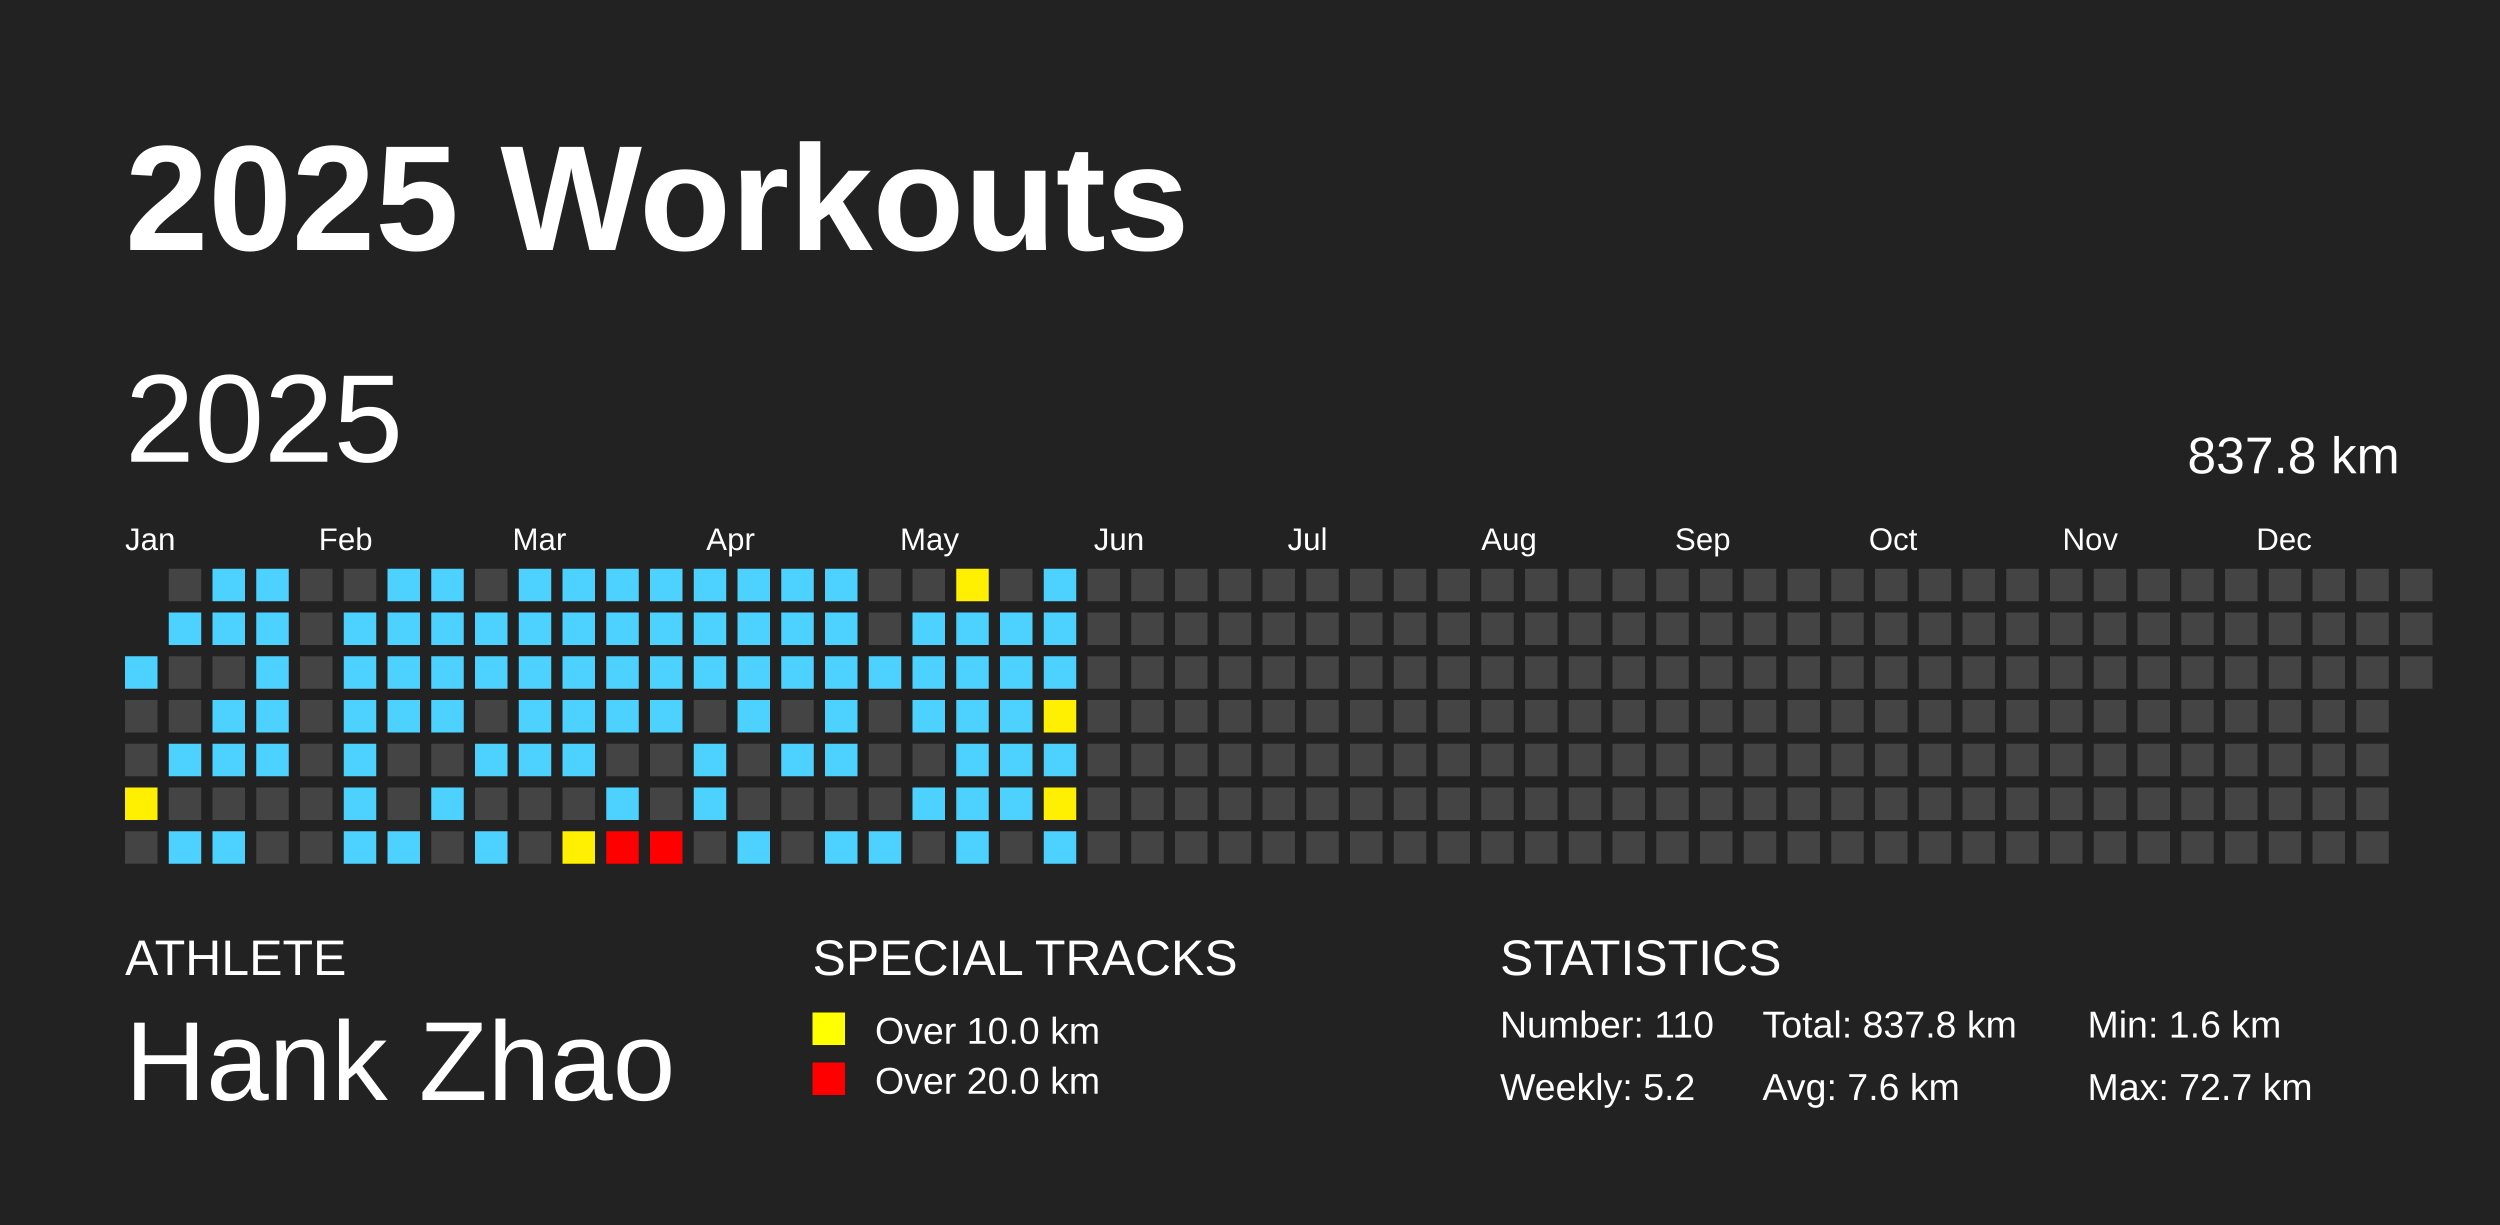
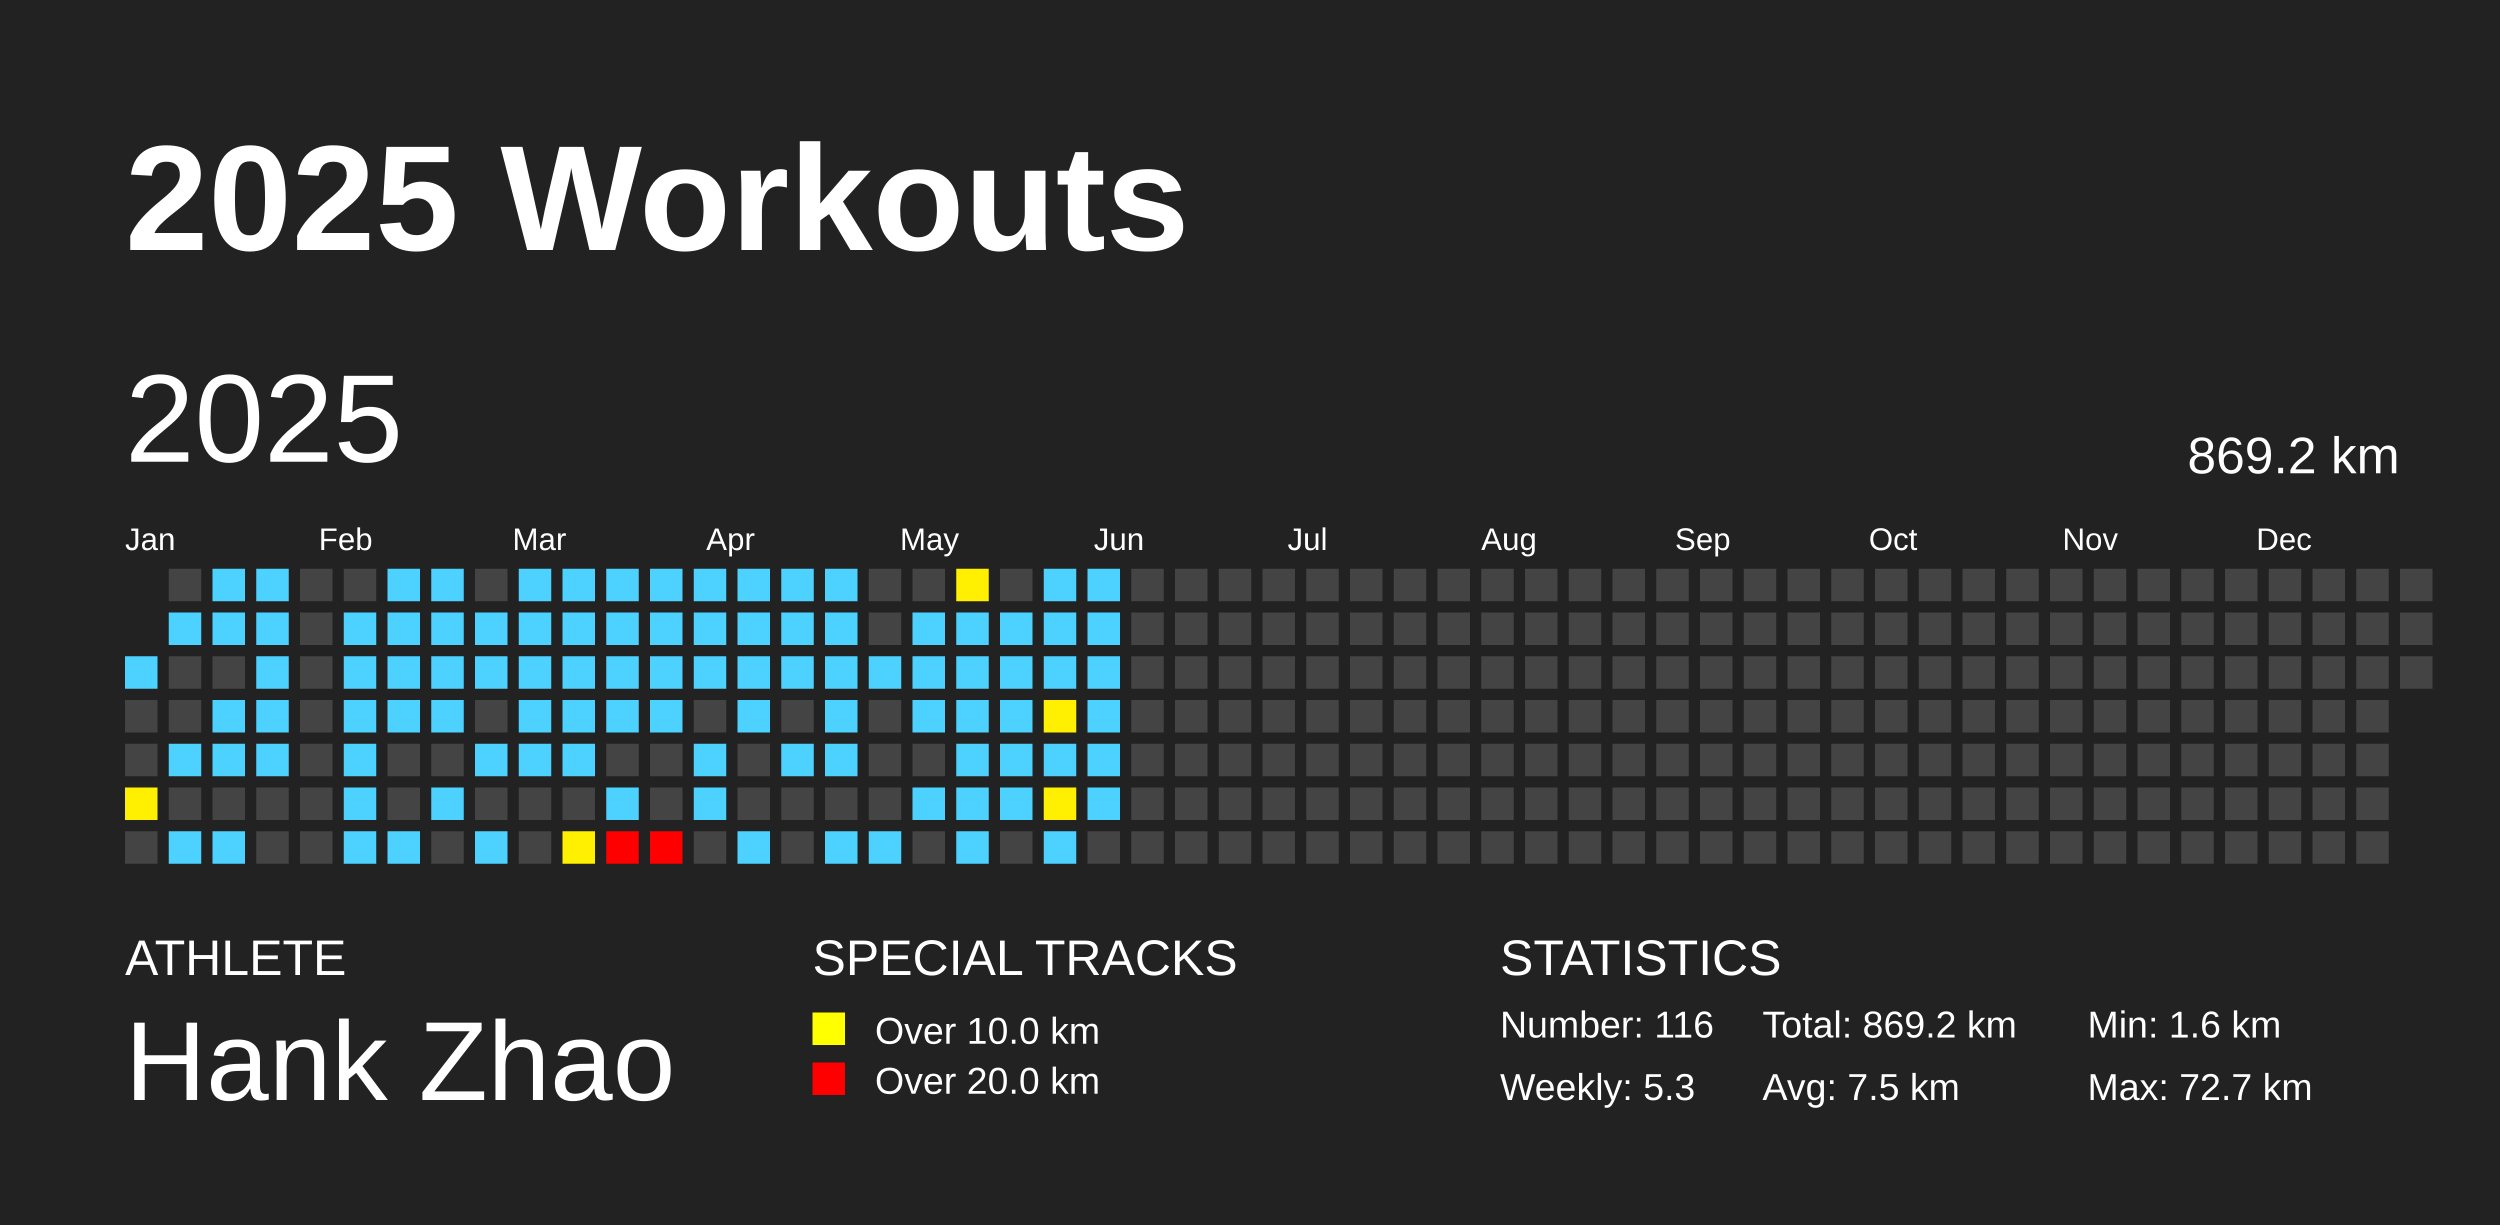
<svg xmlns="http://www.w3.org/2000/svg" baseProfile="full" height="98mm" version="1.1" viewBox="0,0,200,98" width="200mm">
  <defs />
  <rect fill="#222222" height="98" width="200" x="0" y="0" />
  <text fill="#FFFFFF" style="font-size:12px; font-family:Arial; font-weight:bold;" x="10" y="20">2025 Workouts</text>
  <text fill="#FFFFFF" style="font-size:4px; font-family:Arial" x="10" y="78">ATHLETE</text>
  <text fill="#FFFFFF" style="font-size:9px; font-family:Arial" x="10" y="88">Hank Zhao</text>
  <text fill="#FFFFFF" style="font-size:4px; font-family:Arial" x="65" y="78">SPECIAL TRACKS</text>
  <rect fill="yellow" height="2.6" width="2.6" x="65" y="81" />
  <text fill="#FFFFFF" style="font-size:3px; font-family:Arial" x="70" y="83.5">Over 10.0 km</text>
  <rect fill="red" height="2.6" width="2.6" x="65" y="85" />
  <text fill="#FFFFFF" style="font-size:3px; font-family:Arial" x="70" y="87.5">Over 20.0 km</text>
  <text fill="#FFFFFF" style="font-size:4px; font-family:Arial" x="120" y="78">STATISTICS</text>
-   <text fill="#FFFFFF" style="font-size:3px; font-family:Arial" x="120" y="83">Number: 110</text>
-   <text fill="#FFFFFF" style="font-size:3px; font-family:Arial" x="120" y="88">Weekly: 5.2</text>
-   <text fill="#FFFFFF" style="font-size:3px; font-family:Arial" x="141" y="83">Total: 837.8 km</text>
-   <text fill="#FFFFFF" style="font-size:3px; font-family:Arial" x="141" y="88">Avg: 7.6 km</text>
+   <text fill="#FFFFFF" style="font-size:3px; font-family:Arial" x="120" y="83">Number: 116</text>
+   <text fill="#FFFFFF" style="font-size:3px; font-family:Arial" x="120" y="88">Weekly: 5.3</text>
+   <text fill="#FFFFFF" style="font-size:3px; font-family:Arial" x="141" y="83">Total: 869.2 km</text>
+   <text fill="#FFFFFF" style="font-size:3px; font-family:Arial" x="141" y="88">Avg: 7.5 km</text>
  <text fill="#FFFFFF" style="font-size:3px; font-family:Arial" x="167" y="83">Min: 1.6 km</text>
  <text fill="#FFFFFF" style="font-size:3px; font-family:Arial" x="167" y="88">Max: 72.7 km</text>
  <text dominant-baseline="hanging" fill="#FFFFFF" style="font-size:10.0px; font-family:Arial;" x="10" y="30">2025</text>
-   <text dominant-baseline="hanging" fill="#FFFFFF" style="font-size:4.125px; font-family:Arial;" x="175" y="35">837.8 km</text>
+   <text dominant-baseline="hanging" fill="#FFFFFF" style="font-size:4.125px; font-family:Arial;" x="175" y="35">869.2 km</text>
  <text fill="#FFFFFF" style="font-size:2.5px; font-family:Arial" x="10.0" y="44">Jan</text>
  <text fill="#FFFFFF" style="font-size:2.5px; font-family:Arial" x="25.5" y="44">Feb</text>
  <text fill="#FFFFFF" style="font-size:2.5px; font-family:Arial" x="41.0" y="44">Mar</text>
  <text fill="#FFFFFF" style="font-size:2.5px; font-family:Arial" x="56.5" y="44">Apr</text>
  <text fill="#FFFFFF" style="font-size:2.5px; font-family:Arial" x="72.0" y="44">May</text>
  <text fill="#FFFFFF" style="font-size:2.5px; font-family:Arial" x="87.5" y="44">Jun</text>
  <text fill="#FFFFFF" style="font-size:2.5px; font-family:Arial" x="103.0" y="44">Jul</text>
  <text fill="#FFFFFF" style="font-size:2.5px; font-family:Arial" x="118.5" y="44">Aug</text>
  <text fill="#FFFFFF" style="font-size:2.5px; font-family:Arial" x="134.0" y="44">Sep</text>
  <text fill="#FFFFFF" style="font-size:2.5px; font-family:Arial" x="149.5" y="44">Oct</text>
  <text fill="#FFFFFF" style="font-size:2.5px; font-family:Arial" x="165.0" y="44">Nov</text>
  <text fill="#FFFFFF" style="font-size:2.5px; font-family:Arial" x="180.5" y="44">Dec</text>
  <rect fill="#4dd2ff" height="2.6" width="2.6" x="10.0" y="52.5" />
  <rect fill="#444444" height="2.6" width="2.6" x="10.0" y="56.0" />
  <rect fill="#444444" height="2.6" width="2.6" x="10.0" y="59.5" />
  <rect fill="#ffef00" height="2.6" width="2.6" x="10.0" y="63.0" />
  <rect fill="#444444" height="2.6" width="2.6" x="10.0" y="66.5" />
  <rect fill="#444444" height="2.6" width="2.6" x="13.5" y="45.5" />
  <rect fill="#4dd2ff" height="2.6" width="2.6" x="13.5" y="49.0" />
  <rect fill="#444444" height="2.6" width="2.6" x="13.5" y="52.5" />
  <rect fill="#444444" height="2.6" width="2.6" x="13.5" y="56.0" />
  <rect fill="#4dd2ff" height="2.6" width="2.6" x="13.5" y="59.5" />
  <rect fill="#444444" height="2.6" width="2.6" x="13.5" y="63.0" />
  <rect fill="#4dd2ff" height="2.6" width="2.6" x="13.5" y="66.5" />
  <rect fill="#4dd2ff" height="2.6" width="2.6" x="17.0" y="45.5" />
  <rect fill="#4dd2ff" height="2.6" width="2.6" x="17.0" y="49.0" />
  <rect fill="#444444" height="2.6" width="2.6" x="17.0" y="52.5" />
  <rect fill="#4dd2ff" height="2.6" width="2.6" x="17.0" y="56.0" />
  <rect fill="#4dd2ff" height="2.6" width="2.6" x="17.0" y="59.5" />
  <rect fill="#444444" height="2.6" width="2.6" x="17.0" y="63.0" />
  <rect fill="#4dd2ff" height="2.6" width="2.6" x="17.0" y="66.5" />
  <rect fill="#4dd2ff" height="2.6" width="2.6" x="20.5" y="45.5" />
  <rect fill="#4dd2ff" height="2.6" width="2.6" x="20.5" y="49.0" />
  <rect fill="#4dd2ff" height="2.6" width="2.6" x="20.5" y="52.5" />
  <rect fill="#4dd2ff" height="2.6" width="2.6" x="20.5" y="56.0" />
  <rect fill="#4dd2ff" height="2.6" width="2.6" x="20.5" y="59.5" />
  <rect fill="#444444" height="2.6" width="2.6" x="20.5" y="63.0" />
  <rect fill="#444444" height="2.6" width="2.6" x="20.5" y="66.5" />
  <rect fill="#444444" height="2.6" width="2.6" x="24.0" y="45.5" />
  <rect fill="#444444" height="2.6" width="2.6" x="24.0" y="49.0" />
  <rect fill="#444444" height="2.6" width="2.6" x="24.0" y="52.5" />
  <rect fill="#444444" height="2.6" width="2.6" x="24.0" y="56.0" />
  <rect fill="#444444" height="2.6" width="2.6" x="24.0" y="59.5" />
  <rect fill="#444444" height="2.6" width="2.6" x="24.0" y="63.0" />
  <rect fill="#444444" height="2.6" width="2.6" x="24.0" y="66.5" />
  <rect fill="#444444" height="2.6" width="2.6" x="27.5" y="45.5" />
  <rect fill="#4dd2ff" height="2.6" width="2.6" x="27.5" y="49.0" />
  <rect fill="#4dd2ff" height="2.6" width="2.6" x="27.5" y="52.5" />
  <rect fill="#4dd2ff" height="2.6" width="2.6" x="27.5" y="56.0" />
  <rect fill="#4dd2ff" height="2.6" width="2.6" x="27.5" y="59.5" />
  <rect fill="#4dd2ff" height="2.6" width="2.6" x="27.5" y="63.0" />
  <rect fill="#4dd2ff" height="2.6" width="2.6" x="27.5" y="66.5" />
  <rect fill="#4dd2ff" height="2.6" width="2.6" x="31.0" y="45.5" />
  <rect fill="#4dd2ff" height="2.6" width="2.6" x="31.0" y="49.0" />
  <rect fill="#4dd2ff" height="2.6" width="2.6" x="31.0" y="52.5" />
  <rect fill="#4dd2ff" height="2.6" width="2.6" x="31.0" y="56.0" />
  <rect fill="#444444" height="2.6" width="2.6" x="31.0" y="59.5" />
  <rect fill="#444444" height="2.6" width="2.6" x="31.0" y="63.0" />
  <rect fill="#4dd2ff" height="2.6" width="2.6" x="31.0" y="66.5" />
  <rect fill="#4dd2ff" height="2.6" width="2.6" x="34.5" y="45.5" />
  <rect fill="#4dd2ff" height="2.6" width="2.6" x="34.5" y="49.0" />
  <rect fill="#4dd2ff" height="2.6" width="2.6" x="34.5" y="52.5" />
  <rect fill="#4dd2ff" height="2.6" width="2.6" x="34.5" y="56.0" />
  <rect fill="#444444" height="2.6" width="2.6" x="34.5" y="59.5" />
  <rect fill="#4dd2ff" height="2.6" width="2.6" x="34.5" y="63.0" />
  <rect fill="#444444" height="2.6" width="2.6" x="34.5" y="66.5" />
  <rect fill="#444444" height="2.6" width="2.6" x="38.0" y="45.5" />
  <rect fill="#4dd2ff" height="2.6" width="2.6" x="38.0" y="49.0" />
  <rect fill="#4dd2ff" height="2.6" width="2.6" x="38.0" y="52.5" />
  <rect fill="#444444" height="2.6" width="2.6" x="38.0" y="56.0" />
  <rect fill="#4dd2ff" height="2.6" width="2.6" x="38.0" y="59.5" />
  <rect fill="#444444" height="2.6" width="2.6" x="38.0" y="63.0" />
  <rect fill="#4dd2ff" height="2.6" width="2.6" x="38.0" y="66.5" />
  <rect fill="#4dd2ff" height="2.6" width="2.6" x="41.5" y="45.5" />
  <rect fill="#4dd2ff" height="2.6" width="2.6" x="41.5" y="49.0" />
  <rect fill="#4dd2ff" height="2.6" width="2.6" x="41.5" y="52.5" />
  <rect fill="#4dd2ff" height="2.6" width="2.6" x="41.5" y="56.0" />
  <rect fill="#4dd2ff" height="2.6" width="2.6" x="41.5" y="59.5" />
  <rect fill="#444444" height="2.6" width="2.6" x="41.5" y="63.0" />
  <rect fill="#444444" height="2.6" width="2.6" x="41.5" y="66.5" />
  <rect fill="#4dd2ff" height="2.6" width="2.6" x="45.0" y="45.5" />
  <rect fill="#4dd2ff" height="2.6" width="2.6" x="45.0" y="49.0" />
  <rect fill="#4dd2ff" height="2.6" width="2.6" x="45.0" y="52.5" />
  <rect fill="#4dd2ff" height="2.6" width="2.6" x="45.0" y="56.0" />
  <rect fill="#4dd2ff" height="2.6" width="2.6" x="45.0" y="59.5" />
  <rect fill="#444444" height="2.6" width="2.6" x="45.0" y="63.0" />
  <rect fill="#ffef00" height="2.6" width="2.6" x="45.0" y="66.5" />
  <rect fill="#4dd2ff" height="2.6" width="2.6" x="48.5" y="45.5" />
  <rect fill="#4dd2ff" height="2.6" width="2.6" x="48.5" y="49.0" />
  <rect fill="#4dd2ff" height="2.6" width="2.6" x="48.5" y="52.5" />
  <rect fill="#4dd2ff" height="2.6" width="2.6" x="48.5" y="56.0" />
  <rect fill="#444444" height="2.6" width="2.6" x="48.5" y="59.5" />
  <rect fill="#4dd2ff" height="2.6" width="2.6" x="48.5" y="63.0" />
  <rect fill="red" height="2.6" width="2.6" x="48.5" y="66.5" />
  <rect fill="#4dd2ff" height="2.6" width="2.6" x="52.0" y="45.5" />
  <rect fill="#4dd2ff" height="2.6" width="2.6" x="52.0" y="49.0" />
  <rect fill="#4dd2ff" height="2.6" width="2.6" x="52.0" y="52.5" />
  <rect fill="#4dd2ff" height="2.6" width="2.6" x="52.0" y="56.0" />
  <rect fill="#444444" height="2.6" width="2.6" x="52.0" y="59.5" />
  <rect fill="#444444" height="2.6" width="2.6" x="52.0" y="63.0" />
  <rect fill="red" height="2.6" width="2.6" x="52.0" y="66.5" />
  <rect fill="#4dd2ff" height="2.6" width="2.6" x="55.5" y="45.5" />
  <rect fill="#4dd2ff" height="2.6" width="2.6" x="55.5" y="49.0" />
  <rect fill="#4dd2ff" height="2.6" width="2.6" x="55.5" y="52.5" />
  <rect fill="#444444" height="2.6" width="2.6" x="55.5" y="56.0" />
  <rect fill="#4dd2ff" height="2.6" width="2.6" x="55.5" y="59.5" />
  <rect fill="#4dd2ff" height="2.6" width="2.6" x="55.5" y="63.0" />
  <rect fill="#444444" height="2.6" width="2.6" x="55.5" y="66.5" />
  <rect fill="#4dd2ff" height="2.6" width="2.6" x="59.0" y="45.5" />
  <rect fill="#4dd2ff" height="2.6" width="2.6" x="59.0" y="49.0" />
  <rect fill="#4dd2ff" height="2.6" width="2.6" x="59.0" y="52.5" />
  <rect fill="#4dd2ff" height="2.6" width="2.6" x="59.0" y="56.0" />
  <rect fill="#444444" height="2.6" width="2.6" x="59.0" y="59.5" />
  <rect fill="#444444" height="2.6" width="2.6" x="59.0" y="63.0" />
  <rect fill="#4dd2ff" height="2.6" width="2.6" x="59.0" y="66.5" />
  <rect fill="#4dd2ff" height="2.6" width="2.6" x="62.5" y="45.5" />
  <rect fill="#4dd2ff" height="2.6" width="2.6" x="62.5" y="49.0" />
  <rect fill="#4dd2ff" height="2.6" width="2.6" x="62.5" y="52.5" />
  <rect fill="#444444" height="2.6" width="2.6" x="62.5" y="56.0" />
  <rect fill="#4dd2ff" height="2.6" width="2.6" x="62.5" y="59.5" />
  <rect fill="#444444" height="2.6" width="2.6" x="62.5" y="63.0" />
  <rect fill="#444444" height="2.6" width="2.6" x="62.5" y="66.5" />
  <rect fill="#4dd2ff" height="2.6" width="2.6" x="66.0" y="45.5" />
  <rect fill="#4dd2ff" height="2.6" width="2.6" x="66.0" y="49.0" />
  <rect fill="#4dd2ff" height="2.6" width="2.6" x="66.0" y="52.5" />
  <rect fill="#4dd2ff" height="2.6" width="2.6" x="66.0" y="56.0" />
  <rect fill="#4dd2ff" height="2.6" width="2.6" x="66.0" y="59.5" />
  <rect fill="#444444" height="2.6" width="2.6" x="66.0" y="63.0" />
  <rect fill="#4dd2ff" height="2.6" width="2.6" x="66.0" y="66.5" />
  <rect fill="#444444" height="2.6" width="2.6" x="69.5" y="45.5" />
  <rect fill="#444444" height="2.6" width="2.6" x="69.5" y="49.0" />
  <rect fill="#4dd2ff" height="2.6" width="2.6" x="69.5" y="52.5" />
  <rect fill="#444444" height="2.6" width="2.6" x="69.5" y="56.0" />
  <rect fill="#444444" height="2.6" width="2.6" x="69.5" y="59.5" />
  <rect fill="#444444" height="2.6" width="2.6" x="69.5" y="63.0" />
  <rect fill="#4dd2ff" height="2.6" width="2.6" x="69.5" y="66.5" />
  <rect fill="#444444" height="2.6" width="2.6" x="73.0" y="45.5" />
  <rect fill="#4dd2ff" height="2.6" width="2.6" x="73.0" y="49.0" />
  <rect fill="#4dd2ff" height="2.6" width="2.6" x="73.0" y="52.5" />
  <rect fill="#4dd2ff" height="2.6" width="2.6" x="73.0" y="56.0" />
  <rect fill="#444444" height="2.6" width="2.6" x="73.0" y="59.5" />
  <rect fill="#4dd2ff" height="2.6" width="2.6" x="73.0" y="63.0" />
  <rect fill="#444444" height="2.6" width="2.6" x="73.0" y="66.5" />
  <rect fill="#ffef00" height="2.6" width="2.6" x="76.5" y="45.5" />
  <rect fill="#4dd2ff" height="2.6" width="2.6" x="76.5" y="49.0" />
  <rect fill="#4dd2ff" height="2.6" width="2.6" x="76.5" y="52.5" />
  <rect fill="#4dd2ff" height="2.6" width="2.6" x="76.5" y="56.0" />
  <rect fill="#4dd2ff" height="2.6" width="2.6" x="76.5" y="59.5" />
  <rect fill="#4dd2ff" height="2.6" width="2.6" x="76.5" y="63.0" />
  <rect fill="#4dd2ff" height="2.6" width="2.6" x="76.5" y="66.5" />
  <rect fill="#444444" height="2.6" width="2.6" x="80.0" y="45.5" />
  <rect fill="#4dd2ff" height="2.6" width="2.6" x="80.0" y="49.0" />
  <rect fill="#4dd2ff" height="2.6" width="2.6" x="80.0" y="52.5" />
  <rect fill="#4dd2ff" height="2.6" width="2.6" x="80.0" y="56.0" />
  <rect fill="#4dd2ff" height="2.6" width="2.6" x="80.0" y="59.5" />
  <rect fill="#4dd2ff" height="2.6" width="2.6" x="80.0" y="63.0" />
  <rect fill="#444444" height="2.6" width="2.6" x="80.0" y="66.5" />
  <rect fill="#4dd2ff" height="2.6" width="2.6" x="83.5" y="45.5" />
  <rect fill="#4dd2ff" height="2.6" width="2.6" x="83.5" y="49.0" />
  <rect fill="#4dd2ff" height="2.6" width="2.6" x="83.5" y="52.5" />
  <rect fill="#ffef00" height="2.6" width="2.6" x="83.5" y="56.0" />
  <rect fill="#4dd2ff" height="2.6" width="2.6" x="83.5" y="59.5" />
  <rect fill="#ffef00" height="2.6" width="2.6" x="83.5" y="63.0" />
  <rect fill="#4dd2ff" height="2.6" width="2.6" x="83.5" y="66.5" />
-   <rect fill="#444444" height="2.6" width="2.6" x="87.0" y="45.5" />
-   <rect fill="#444444" height="2.6" width="2.6" x="87.0" y="49.0" />
-   <rect fill="#444444" height="2.6" width="2.6" x="87.0" y="52.5" />
-   <rect fill="#444444" height="2.6" width="2.6" x="87.0" y="56.0" />
-   <rect fill="#444444" height="2.6" width="2.6" x="87.0" y="59.5" />
-   <rect fill="#444444" height="2.6" width="2.6" x="87.0" y="63.0" />
+   <rect fill="#4dd2ff" height="2.6" width="2.6" x="87.0" y="45.5" />
+   <rect fill="#4dd2ff" height="2.6" width="2.6" x="87.0" y="49.0" />
+   <rect fill="#4dd2ff" height="2.6" width="2.6" x="87.0" y="52.5" />
+   <rect fill="#4dd2ff" height="2.6" width="2.6" x="87.0" y="56.0" />
+   <rect fill="#4dd2ff" height="2.6" width="2.6" x="87.0" y="59.5" />
+   <rect fill="#4dd2ff" height="2.6" width="2.6" x="87.0" y="63.0" />
  <rect fill="#444444" height="2.6" width="2.6" x="87.0" y="66.5" />
  <rect fill="#444444" height="2.6" width="2.6" x="90.5" y="45.5" />
  <rect fill="#444444" height="2.6" width="2.6" x="90.5" y="49.0" />
  <rect fill="#444444" height="2.6" width="2.6" x="90.5" y="52.5" />
  <rect fill="#444444" height="2.6" width="2.6" x="90.5" y="56.0" />
  <rect fill="#444444" height="2.6" width="2.6" x="90.5" y="59.5" />
  <rect fill="#444444" height="2.6" width="2.6" x="90.5" y="63.0" />
  <rect fill="#444444" height="2.6" width="2.6" x="90.5" y="66.5" />
  <rect fill="#444444" height="2.6" width="2.6" x="94.0" y="45.5" />
  <rect fill="#444444" height="2.6" width="2.6" x="94.0" y="49.0" />
  <rect fill="#444444" height="2.6" width="2.6" x="94.0" y="52.5" />
  <rect fill="#444444" height="2.6" width="2.6" x="94.0" y="56.0" />
  <rect fill="#444444" height="2.6" width="2.6" x="94.0" y="59.5" />
  <rect fill="#444444" height="2.6" width="2.6" x="94.0" y="63.0" />
  <rect fill="#444444" height="2.6" width="2.6" x="94.0" y="66.5" />
  <rect fill="#444444" height="2.6" width="2.6" x="97.5" y="45.5" />
  <rect fill="#444444" height="2.6" width="2.6" x="97.5" y="49.0" />
  <rect fill="#444444" height="2.6" width="2.6" x="97.5" y="52.5" />
  <rect fill="#444444" height="2.6" width="2.6" x="97.5" y="56.0" />
  <rect fill="#444444" height="2.6" width="2.6" x="97.5" y="59.5" />
  <rect fill="#444444" height="2.6" width="2.6" x="97.5" y="63.0" />
  <rect fill="#444444" height="2.6" width="2.6" x="97.5" y="66.5" />
  <rect fill="#444444" height="2.6" width="2.6" x="101.0" y="45.5" />
  <rect fill="#444444" height="2.6" width="2.6" x="101.0" y="49.0" />
  <rect fill="#444444" height="2.6" width="2.6" x="101.0" y="52.5" />
  <rect fill="#444444" height="2.6" width="2.6" x="101.0" y="56.0" />
  <rect fill="#444444" height="2.6" width="2.6" x="101.0" y="59.5" />
  <rect fill="#444444" height="2.6" width="2.6" x="101.0" y="63.0" />
  <rect fill="#444444" height="2.6" width="2.6" x="101.0" y="66.5" />
  <rect fill="#444444" height="2.6" width="2.6" x="104.5" y="45.5" />
  <rect fill="#444444" height="2.6" width="2.6" x="104.5" y="49.0" />
  <rect fill="#444444" height="2.6" width="2.6" x="104.5" y="52.5" />
  <rect fill="#444444" height="2.6" width="2.6" x="104.5" y="56.0" />
  <rect fill="#444444" height="2.6" width="2.6" x="104.5" y="59.5" />
  <rect fill="#444444" height="2.6" width="2.6" x="104.5" y="63.0" />
  <rect fill="#444444" height="2.6" width="2.6" x="104.5" y="66.5" />
  <rect fill="#444444" height="2.6" width="2.6" x="108.0" y="45.5" />
  <rect fill="#444444" height="2.6" width="2.6" x="108.0" y="49.0" />
  <rect fill="#444444" height="2.6" width="2.6" x="108.0" y="52.5" />
  <rect fill="#444444" height="2.6" width="2.6" x="108.0" y="56.0" />
  <rect fill="#444444" height="2.6" width="2.6" x="108.0" y="59.5" />
  <rect fill="#444444" height="2.6" width="2.6" x="108.0" y="63.0" />
  <rect fill="#444444" height="2.6" width="2.6" x="108.0" y="66.5" />
  <rect fill="#444444" height="2.6" width="2.6" x="111.5" y="45.5" />
  <rect fill="#444444" height="2.6" width="2.6" x="111.5" y="49.0" />
  <rect fill="#444444" height="2.6" width="2.6" x="111.5" y="52.5" />
  <rect fill="#444444" height="2.6" width="2.6" x="111.5" y="56.0" />
  <rect fill="#444444" height="2.6" width="2.6" x="111.5" y="59.5" />
  <rect fill="#444444" height="2.6" width="2.6" x="111.5" y="63.0" />
  <rect fill="#444444" height="2.6" width="2.6" x="111.5" y="66.5" />
  <rect fill="#444444" height="2.6" width="2.6" x="115.0" y="45.5" />
  <rect fill="#444444" height="2.6" width="2.6" x="115.0" y="49.0" />
  <rect fill="#444444" height="2.6" width="2.6" x="115.0" y="52.5" />
  <rect fill="#444444" height="2.6" width="2.6" x="115.0" y="56.0" />
  <rect fill="#444444" height="2.6" width="2.6" x="115.0" y="59.5" />
  <rect fill="#444444" height="2.6" width="2.6" x="115.0" y="63.0" />
  <rect fill="#444444" height="2.6" width="2.6" x="115.0" y="66.5" />
  <rect fill="#444444" height="2.6" width="2.6" x="118.5" y="45.5" />
  <rect fill="#444444" height="2.6" width="2.6" x="118.5" y="49.0" />
  <rect fill="#444444" height="2.6" width="2.6" x="118.5" y="52.5" />
  <rect fill="#444444" height="2.6" width="2.6" x="118.5" y="56.0" />
  <rect fill="#444444" height="2.6" width="2.6" x="118.5" y="59.5" />
  <rect fill="#444444" height="2.6" width="2.6" x="118.5" y="63.0" />
  <rect fill="#444444" height="2.6" width="2.6" x="118.5" y="66.5" />
  <rect fill="#444444" height="2.6" width="2.6" x="122.0" y="45.5" />
  <rect fill="#444444" height="2.6" width="2.6" x="122.0" y="49.0" />
  <rect fill="#444444" height="2.6" width="2.6" x="122.0" y="52.5" />
  <rect fill="#444444" height="2.6" width="2.6" x="122.0" y="56.0" />
  <rect fill="#444444" height="2.6" width="2.6" x="122.0" y="59.5" />
  <rect fill="#444444" height="2.6" width="2.6" x="122.0" y="63.0" />
  <rect fill="#444444" height="2.6" width="2.6" x="122.0" y="66.5" />
  <rect fill="#444444" height="2.6" width="2.6" x="125.5" y="45.5" />
  <rect fill="#444444" height="2.6" width="2.6" x="125.5" y="49.0" />
  <rect fill="#444444" height="2.6" width="2.6" x="125.5" y="52.5" />
  <rect fill="#444444" height="2.6" width="2.6" x="125.5" y="56.0" />
  <rect fill="#444444" height="2.6" width="2.6" x="125.5" y="59.5" />
  <rect fill="#444444" height="2.6" width="2.6" x="125.5" y="63.0" />
  <rect fill="#444444" height="2.6" width="2.6" x="125.5" y="66.5" />
  <rect fill="#444444" height="2.6" width="2.6" x="129.0" y="45.5" />
  <rect fill="#444444" height="2.6" width="2.6" x="129.0" y="49.0" />
  <rect fill="#444444" height="2.6" width="2.6" x="129.0" y="52.5" />
  <rect fill="#444444" height="2.6" width="2.6" x="129.0" y="56.0" />
  <rect fill="#444444" height="2.6" width="2.6" x="129.0" y="59.5" />
  <rect fill="#444444" height="2.6" width="2.6" x="129.0" y="63.0" />
  <rect fill="#444444" height="2.6" width="2.6" x="129.0" y="66.5" />
  <rect fill="#444444" height="2.6" width="2.6" x="132.5" y="45.5" />
  <rect fill="#444444" height="2.6" width="2.6" x="132.5" y="49.0" />
  <rect fill="#444444" height="2.6" width="2.6" x="132.5" y="52.5" />
  <rect fill="#444444" height="2.6" width="2.6" x="132.5" y="56.0" />
  <rect fill="#444444" height="2.6" width="2.6" x="132.5" y="59.5" />
  <rect fill="#444444" height="2.6" width="2.6" x="132.5" y="63.0" />
  <rect fill="#444444" height="2.6" width="2.6" x="132.5" y="66.5" />
  <rect fill="#444444" height="2.6" width="2.6" x="136.0" y="45.5" />
  <rect fill="#444444" height="2.6" width="2.6" x="136.0" y="49.0" />
  <rect fill="#444444" height="2.6" width="2.6" x="136.0" y="52.5" />
  <rect fill="#444444" height="2.6" width="2.6" x="136.0" y="56.0" />
  <rect fill="#444444" height="2.6" width="2.6" x="136.0" y="59.5" />
  <rect fill="#444444" height="2.6" width="2.6" x="136.0" y="63.0" />
  <rect fill="#444444" height="2.6" width="2.6" x="136.0" y="66.5" />
  <rect fill="#444444" height="2.6" width="2.6" x="139.5" y="45.5" />
  <rect fill="#444444" height="2.6" width="2.6" x="139.5" y="49.0" />
  <rect fill="#444444" height="2.6" width="2.6" x="139.5" y="52.5" />
  <rect fill="#444444" height="2.6" width="2.6" x="139.5" y="56.0" />
  <rect fill="#444444" height="2.6" width="2.6" x="139.5" y="59.5" />
  <rect fill="#444444" height="2.6" width="2.6" x="139.5" y="63.0" />
  <rect fill="#444444" height="2.6" width="2.6" x="139.5" y="66.5" />
  <rect fill="#444444" height="2.6" width="2.6" x="143.0" y="45.5" />
  <rect fill="#444444" height="2.6" width="2.6" x="143.0" y="49.0" />
  <rect fill="#444444" height="2.6" width="2.6" x="143.0" y="52.5" />
  <rect fill="#444444" height="2.6" width="2.6" x="143.0" y="56.0" />
  <rect fill="#444444" height="2.6" width="2.6" x="143.0" y="59.5" />
  <rect fill="#444444" height="2.6" width="2.6" x="143.0" y="63.0" />
  <rect fill="#444444" height="2.6" width="2.6" x="143.0" y="66.5" />
  <rect fill="#444444" height="2.6" width="2.6" x="146.5" y="45.5" />
  <rect fill="#444444" height="2.6" width="2.6" x="146.5" y="49.0" />
  <rect fill="#444444" height="2.6" width="2.6" x="146.5" y="52.5" />
  <rect fill="#444444" height="2.6" width="2.6" x="146.5" y="56.0" />
  <rect fill="#444444" height="2.6" width="2.6" x="146.5" y="59.5" />
  <rect fill="#444444" height="2.6" width="2.6" x="146.5" y="63.0" />
  <rect fill="#444444" height="2.6" width="2.6" x="146.5" y="66.5" />
  <rect fill="#444444" height="2.6" width="2.6" x="150.0" y="45.5" />
  <rect fill="#444444" height="2.6" width="2.6" x="150.0" y="49.0" />
  <rect fill="#444444" height="2.6" width="2.6" x="150.0" y="52.5" />
  <rect fill="#444444" height="2.6" width="2.6" x="150.0" y="56.0" />
  <rect fill="#444444" height="2.6" width="2.6" x="150.0" y="59.5" />
  <rect fill="#444444" height="2.6" width="2.6" x="150.0" y="63.0" />
  <rect fill="#444444" height="2.6" width="2.6" x="150.0" y="66.5" />
  <rect fill="#444444" height="2.6" width="2.6" x="153.5" y="45.5" />
  <rect fill="#444444" height="2.6" width="2.6" x="153.5" y="49.0" />
  <rect fill="#444444" height="2.6" width="2.6" x="153.5" y="52.5" />
  <rect fill="#444444" height="2.6" width="2.6" x="153.5" y="56.0" />
  <rect fill="#444444" height="2.6" width="2.6" x="153.5" y="59.5" />
  <rect fill="#444444" height="2.6" width="2.6" x="153.5" y="63.0" />
  <rect fill="#444444" height="2.6" width="2.6" x="153.5" y="66.5" />
  <rect fill="#444444" height="2.6" width="2.6" x="157.0" y="45.5" />
  <rect fill="#444444" height="2.6" width="2.6" x="157.0" y="49.0" />
  <rect fill="#444444" height="2.6" width="2.6" x="157.0" y="52.5" />
  <rect fill="#444444" height="2.6" width="2.6" x="157.0" y="56.0" />
  <rect fill="#444444" height="2.6" width="2.6" x="157.0" y="59.5" />
  <rect fill="#444444" height="2.6" width="2.6" x="157.0" y="63.0" />
  <rect fill="#444444" height="2.6" width="2.6" x="157.0" y="66.5" />
  <rect fill="#444444" height="2.6" width="2.6" x="160.5" y="45.5" />
  <rect fill="#444444" height="2.6" width="2.6" x="160.5" y="49.0" />
  <rect fill="#444444" height="2.6" width="2.6" x="160.5" y="52.5" />
  <rect fill="#444444" height="2.6" width="2.6" x="160.5" y="56.0" />
  <rect fill="#444444" height="2.6" width="2.6" x="160.5" y="59.5" />
  <rect fill="#444444" height="2.6" width="2.6" x="160.5" y="63.0" />
  <rect fill="#444444" height="2.6" width="2.6" x="160.5" y="66.5" />
  <rect fill="#444444" height="2.6" width="2.6" x="164.0" y="45.5" />
  <rect fill="#444444" height="2.6" width="2.6" x="164.0" y="49.0" />
  <rect fill="#444444" height="2.6" width="2.6" x="164.0" y="52.5" />
  <rect fill="#444444" height="2.6" width="2.6" x="164.0" y="56.0" />
  <rect fill="#444444" height="2.6" width="2.6" x="164.0" y="59.5" />
  <rect fill="#444444" height="2.6" width="2.6" x="164.0" y="63.0" />
  <rect fill="#444444" height="2.6" width="2.6" x="164.0" y="66.5" />
  <rect fill="#444444" height="2.6" width="2.6" x="167.5" y="45.5" />
  <rect fill="#444444" height="2.6" width="2.6" x="167.5" y="49.0" />
  <rect fill="#444444" height="2.6" width="2.6" x="167.5" y="52.5" />
  <rect fill="#444444" height="2.6" width="2.6" x="167.5" y="56.0" />
  <rect fill="#444444" height="2.6" width="2.6" x="167.5" y="59.5" />
  <rect fill="#444444" height="2.6" width="2.6" x="167.5" y="63.0" />
  <rect fill="#444444" height="2.6" width="2.6" x="167.5" y="66.5" />
  <rect fill="#444444" height="2.6" width="2.6" x="171.0" y="45.5" />
  <rect fill="#444444" height="2.6" width="2.6" x="171.0" y="49.0" />
  <rect fill="#444444" height="2.6" width="2.6" x="171.0" y="52.5" />
  <rect fill="#444444" height="2.6" width="2.6" x="171.0" y="56.0" />
  <rect fill="#444444" height="2.6" width="2.6" x="171.0" y="59.5" />
  <rect fill="#444444" height="2.6" width="2.6" x="171.0" y="63.0" />
  <rect fill="#444444" height="2.6" width="2.6" x="171.0" y="66.5" />
  <rect fill="#444444" height="2.6" width="2.6" x="174.5" y="45.5" />
  <rect fill="#444444" height="2.6" width="2.6" x="174.5" y="49.0" />
  <rect fill="#444444" height="2.6" width="2.6" x="174.5" y="52.5" />
  <rect fill="#444444" height="2.6" width="2.6" x="174.5" y="56.0" />
  <rect fill="#444444" height="2.6" width="2.6" x="174.5" y="59.5" />
  <rect fill="#444444" height="2.6" width="2.6" x="174.5" y="63.0" />
  <rect fill="#444444" height="2.6" width="2.6" x="174.5" y="66.5" />
  <rect fill="#444444" height="2.6" width="2.6" x="178.0" y="45.5" />
  <rect fill="#444444" height="2.6" width="2.6" x="178.0" y="49.0" />
  <rect fill="#444444" height="2.6" width="2.6" x="178.0" y="52.5" />
  <rect fill="#444444" height="2.6" width="2.6" x="178.0" y="56.0" />
  <rect fill="#444444" height="2.6" width="2.6" x="178.0" y="59.5" />
  <rect fill="#444444" height="2.6" width="2.6" x="178.0" y="63.0" />
  <rect fill="#444444" height="2.6" width="2.6" x="178.0" y="66.5" />
  <rect fill="#444444" height="2.6" width="2.6" x="181.5" y="45.5" />
  <rect fill="#444444" height="2.6" width="2.6" x="181.5" y="49.0" />
  <rect fill="#444444" height="2.6" width="2.6" x="181.5" y="52.5" />
  <rect fill="#444444" height="2.6" width="2.6" x="181.5" y="56.0" />
  <rect fill="#444444" height="2.6" width="2.6" x="181.5" y="59.5" />
  <rect fill="#444444" height="2.6" width="2.6" x="181.5" y="63.0" />
  <rect fill="#444444" height="2.6" width="2.6" x="181.5" y="66.5" />
  <rect fill="#444444" height="2.6" width="2.6" x="185.0" y="45.5" />
  <rect fill="#444444" height="2.6" width="2.6" x="185.0" y="49.0" />
  <rect fill="#444444" height="2.6" width="2.6" x="185.0" y="52.5" />
  <rect fill="#444444" height="2.6" width="2.6" x="185.0" y="56.0" />
  <rect fill="#444444" height="2.6" width="2.6" x="185.0" y="59.5" />
  <rect fill="#444444" height="2.6" width="2.6" x="185.0" y="63.0" />
  <rect fill="#444444" height="2.6" width="2.6" x="185.0" y="66.5" />
  <rect fill="#444444" height="2.6" width="2.6" x="188.5" y="45.5" />
  <rect fill="#444444" height="2.6" width="2.6" x="188.5" y="49.0" />
  <rect fill="#444444" height="2.6" width="2.6" x="188.5" y="52.5" />
  <rect fill="#444444" height="2.6" width="2.6" x="188.5" y="56.0" />
  <rect fill="#444444" height="2.6" width="2.6" x="188.5" y="59.5" />
  <rect fill="#444444" height="2.6" width="2.6" x="188.5" y="63.0" />
  <rect fill="#444444" height="2.6" width="2.6" x="188.5" y="66.5" />
  <rect fill="#444444" height="2.6" width="2.6" x="192.0" y="45.5" />
  <rect fill="#444444" height="2.6" width="2.6" x="192.0" y="49.0" />
  <rect fill="#444444" height="2.6" width="2.6" x="192.0" y="52.5" />
</svg>
